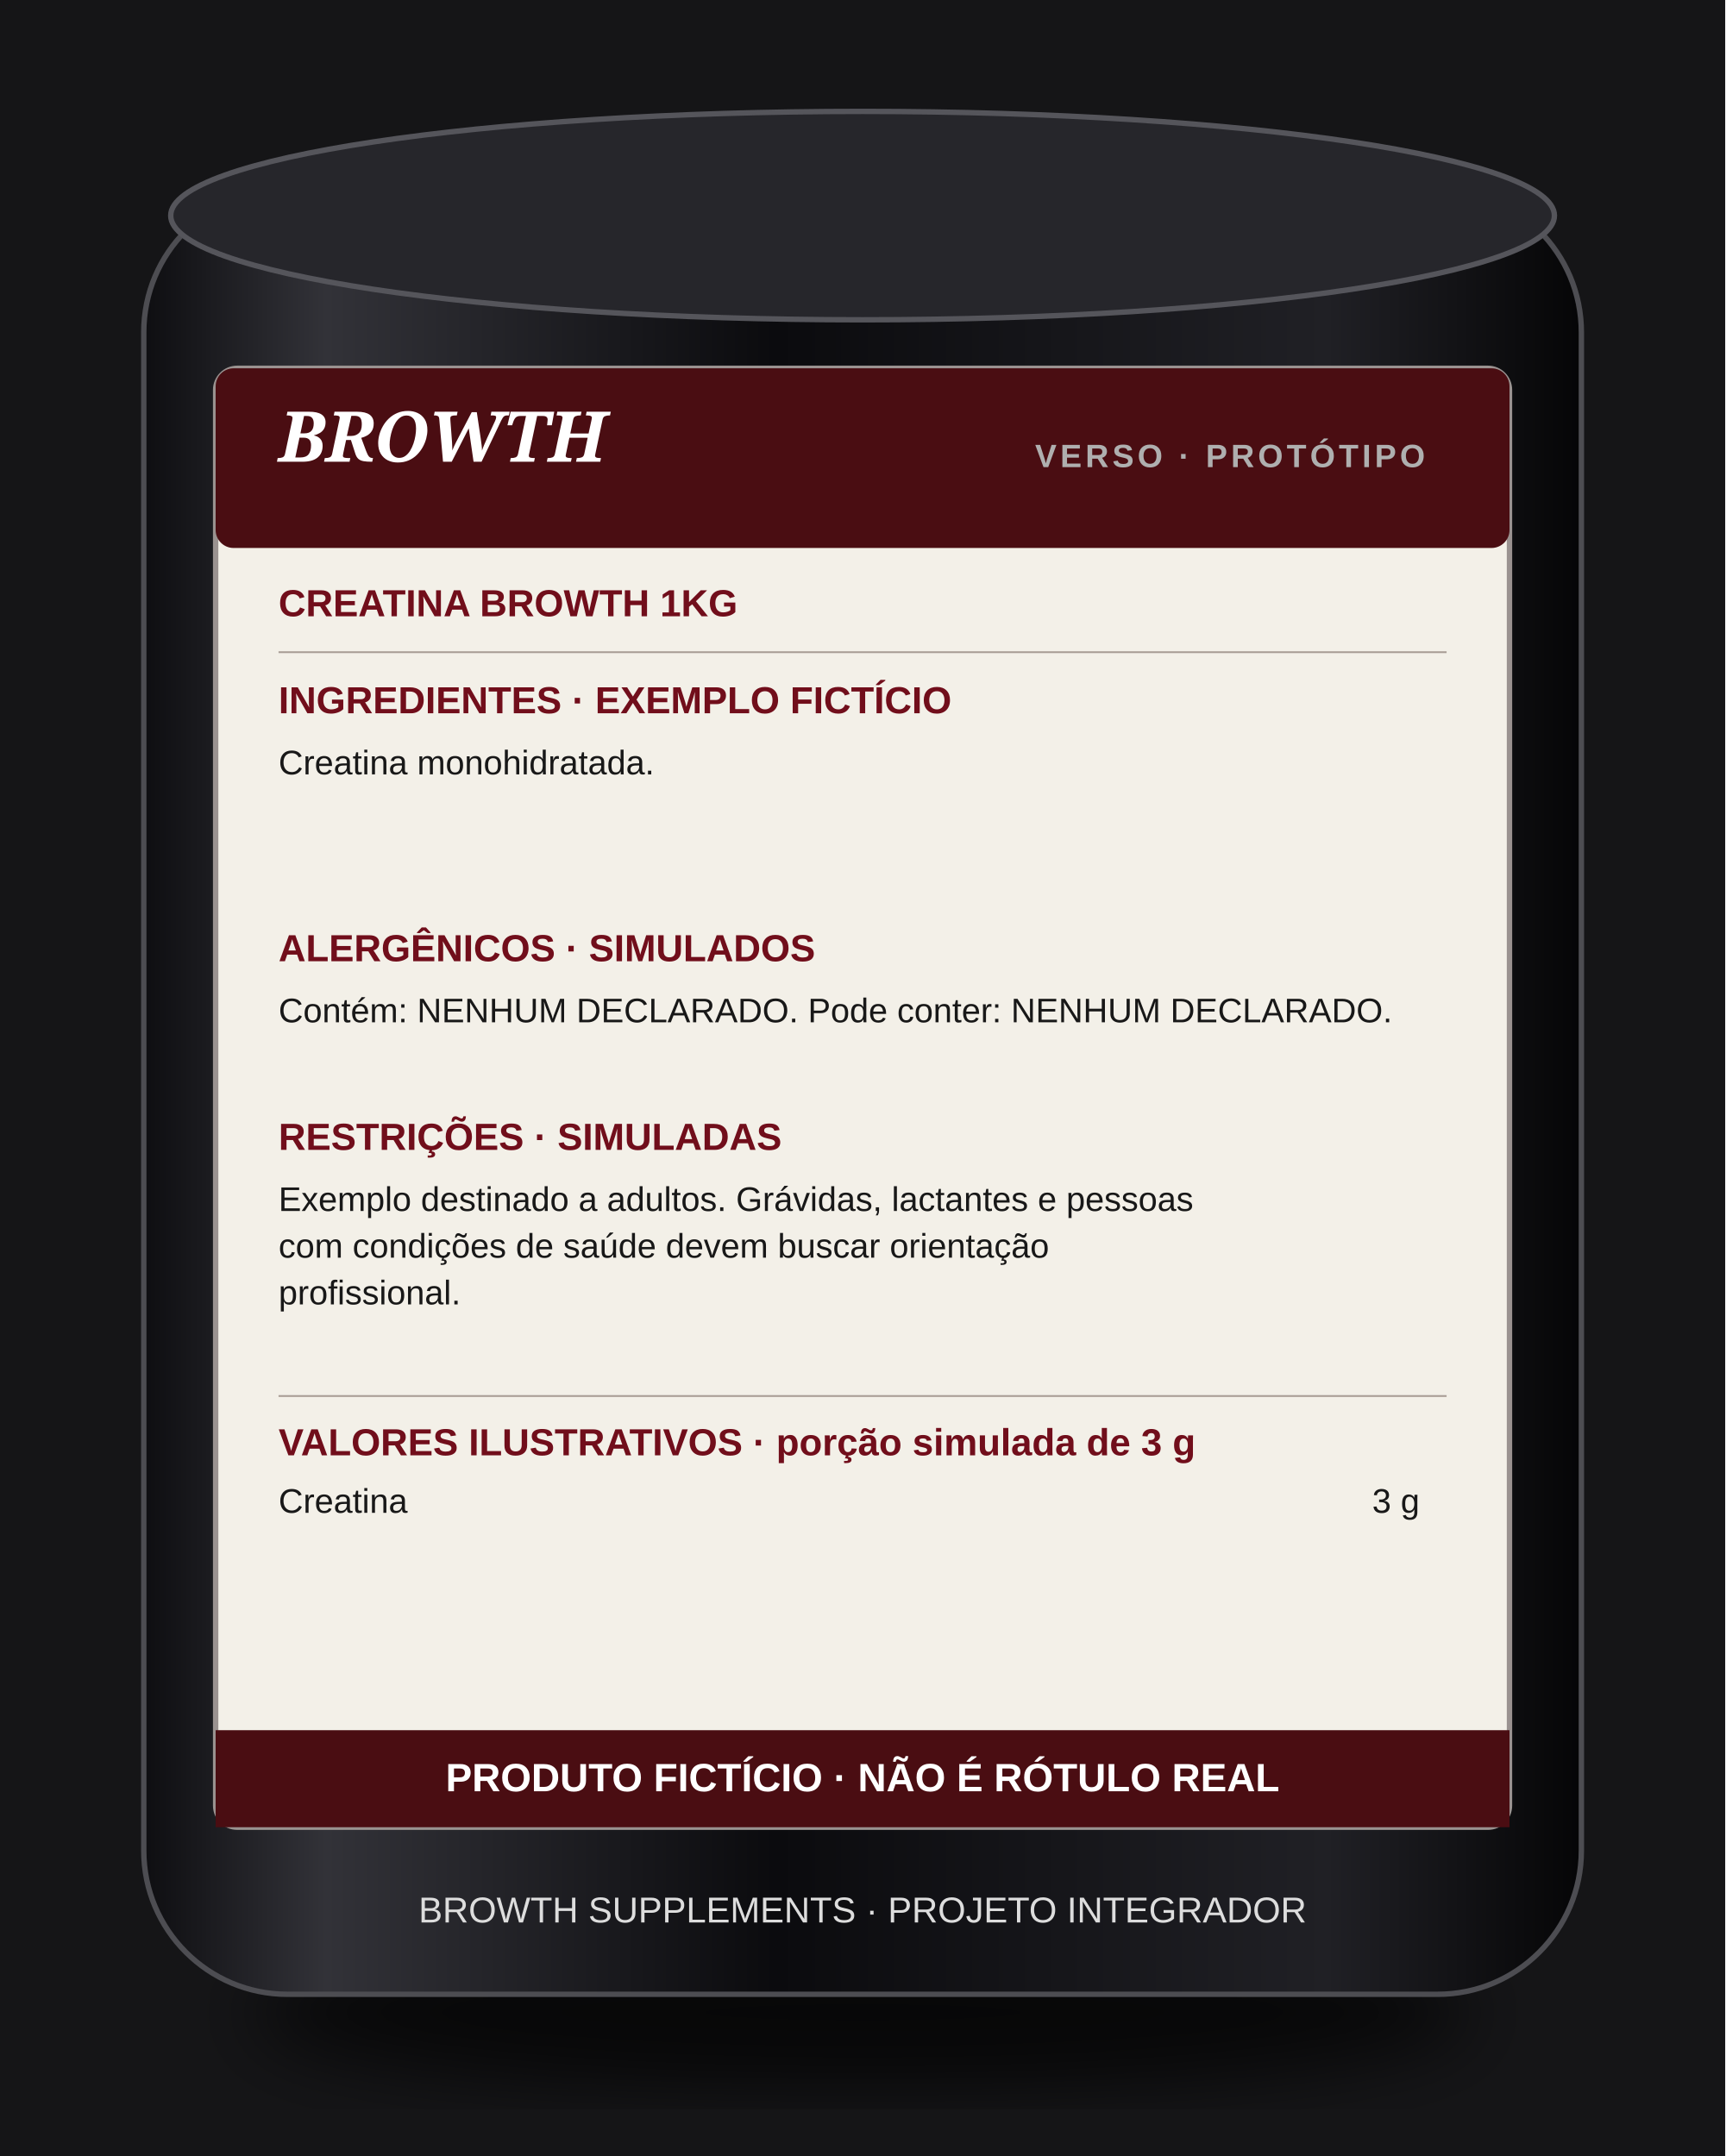
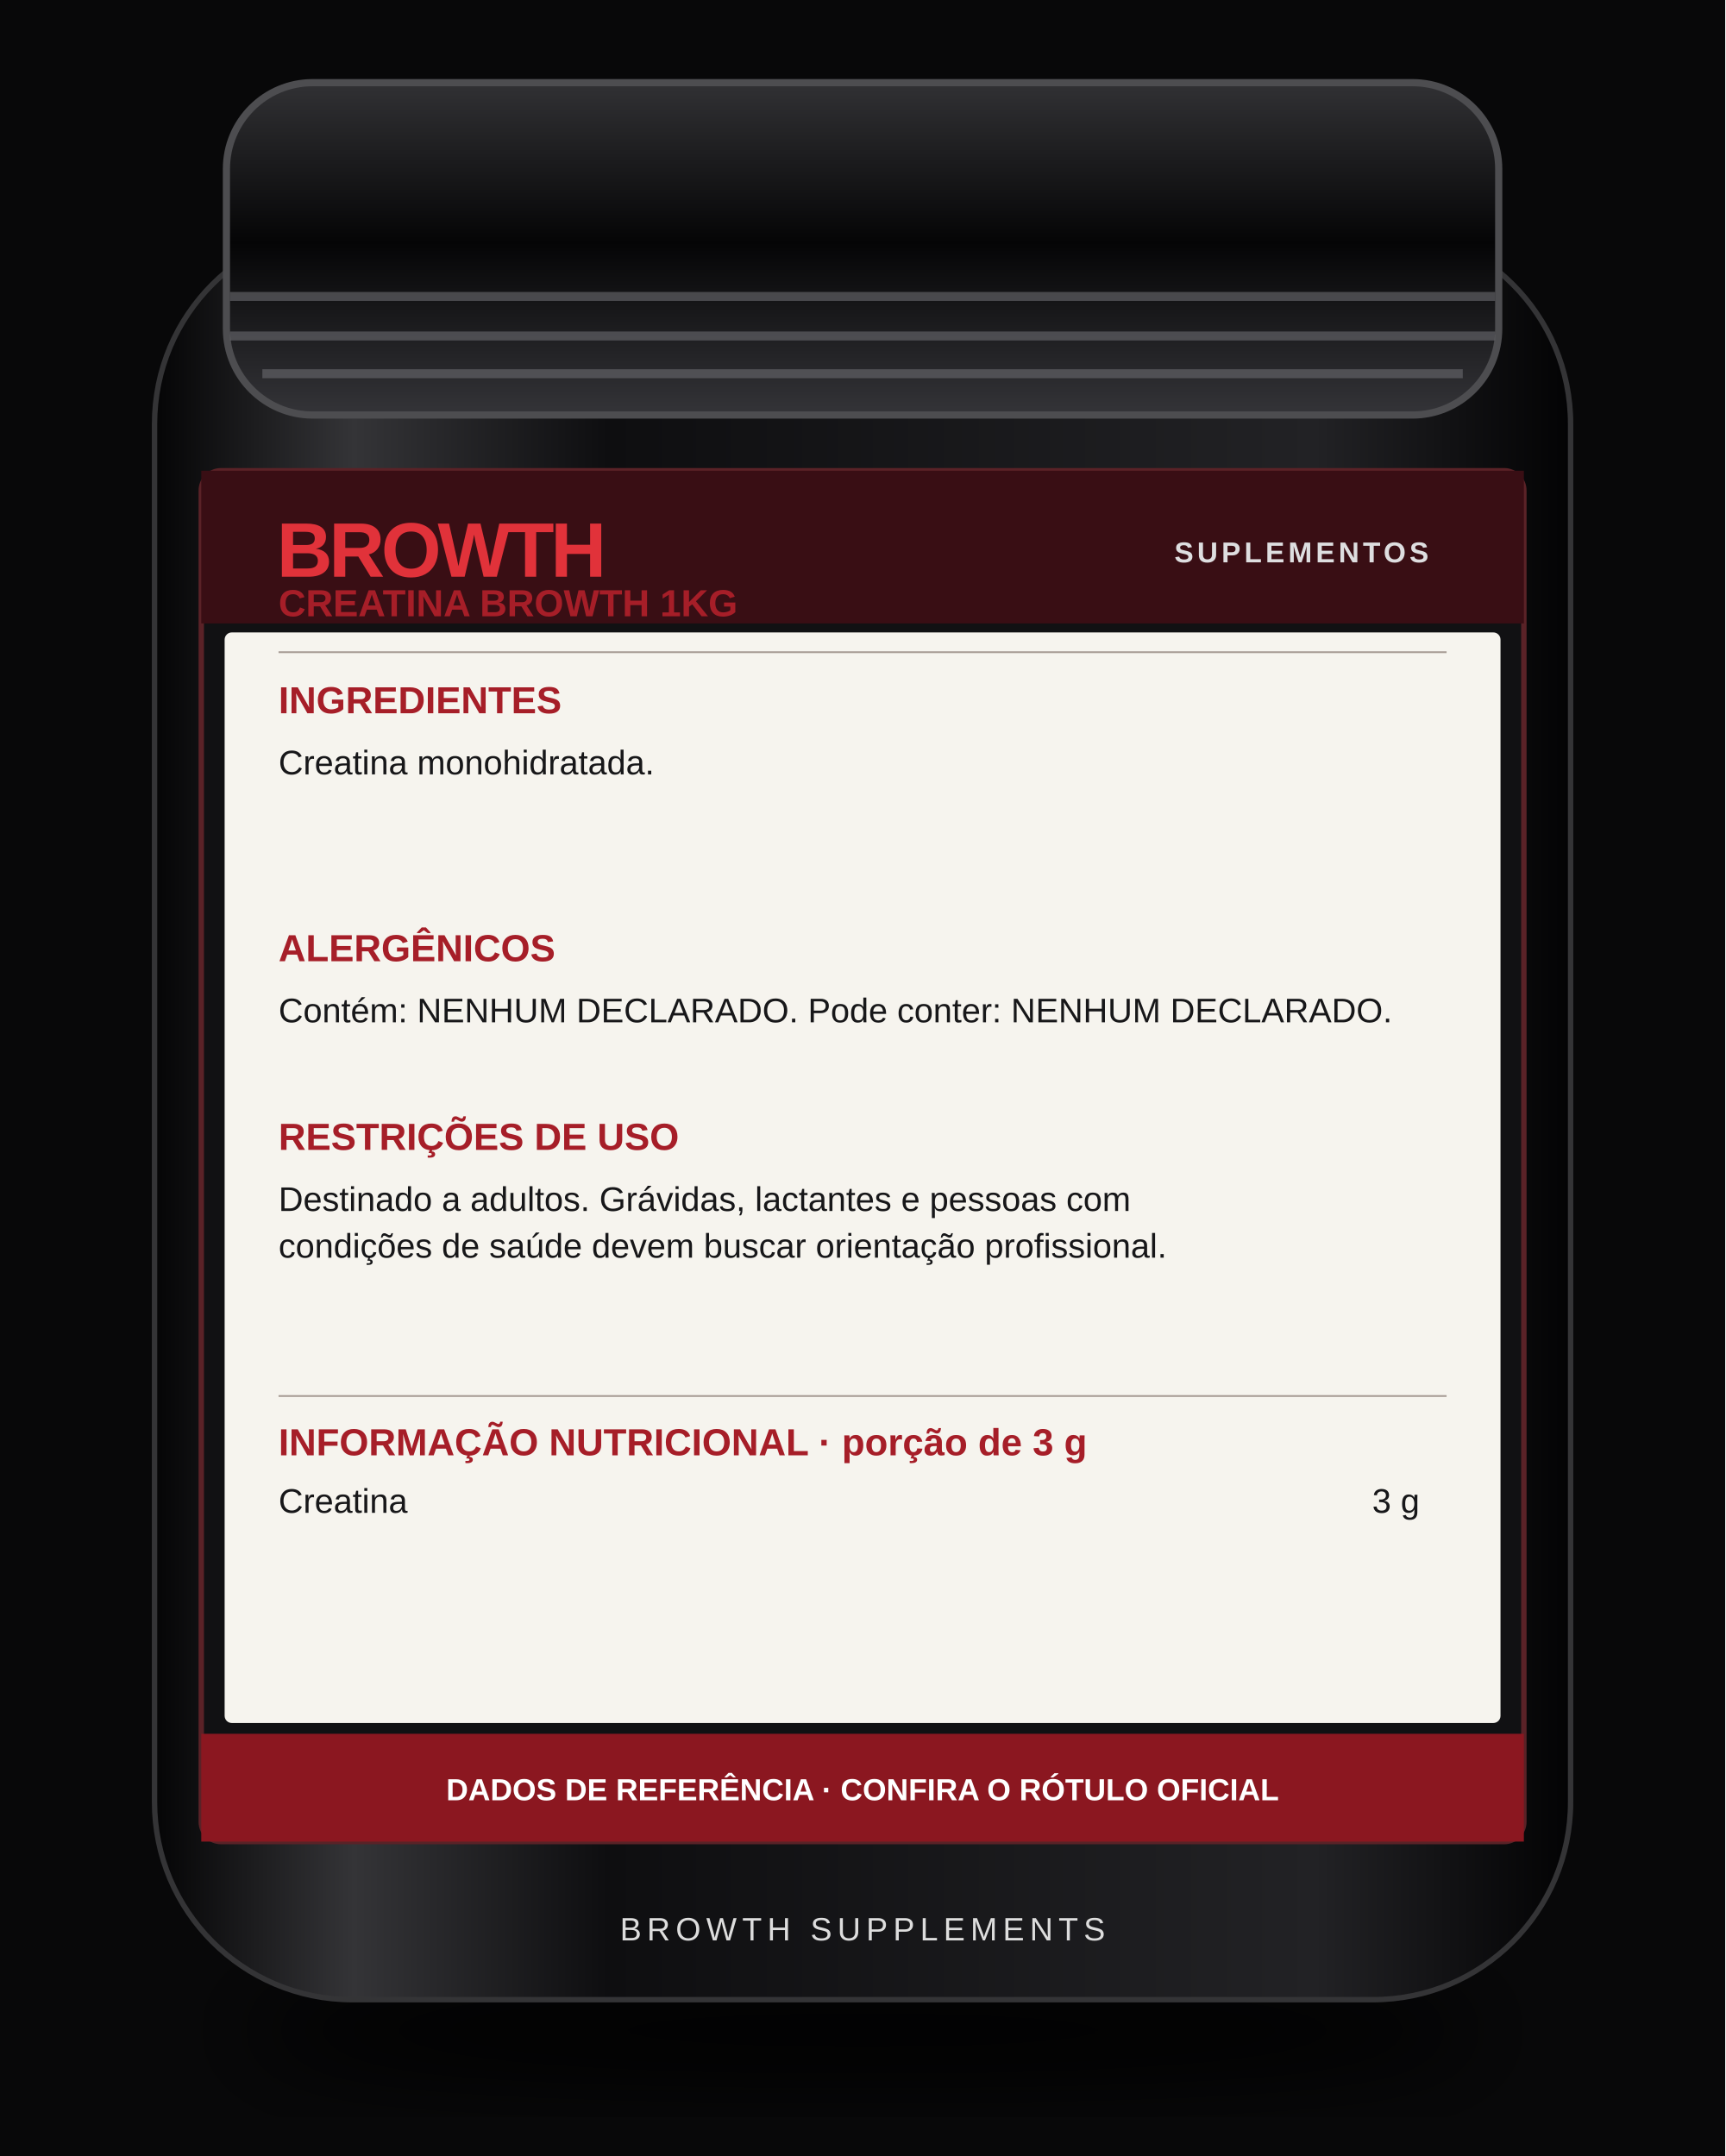
<svg xmlns="http://www.w3.org/2000/svg" width="960" height="1200" viewBox="0 0 960 1200" role="img" aria-label="Mockup ilustrativo do verso de CREATINA BROWTH 1KG">
  <defs>
    <linearGradient id="tub">
-       <stop stop-color="#0d0d10" />
-       <stop offset=".13" stop-color="#323238" />
-       <stop offset=".44" stop-color="#0b0b0e" />
-       <stop offset=".82" stop-color="#202025" />
-       <stop offset="1" stop-color="#050506" />
+       <stop stop-color="#050506" />
+       <stop offset=".14" stop-color="#343437" />
+       <stop offset=".32" stop-color="#0e0e10" />
+       <stop offset=".82" stop-color="#222225" />
+       <stop offset="1" stop-color="#030304" />
+     </linearGradient>
+     <linearGradient id="lid" x2="0" y2="1">
+       <stop stop-color="#313134" />
+       <stop offset=".48" stop-color="#050506" />
+       <stop offset="1" stop-color="#343438" />
    </linearGradient>
    <filter id="shadow">
-       <feGaussianBlur stdDeviation="20" />
+       <feGaussianBlur stdDeviation="26" />
    </filter>
  </defs>
-   <style>.body{font-family:Arial,sans-serif;fill:#181818}.head{font:700 21px Arial,sans-serif;fill:#710e1b}.meta{font:700 18px Arial,sans-serif;letter-spacing:2px;fill:#afafaf}</style>
-   <rect width="960" height="1200" fill="#151517" />
-   <ellipse cx="480" cy="1120" rx="340" ry="45" fill="#000" opacity=".65" filter="url(#shadow)" />
-   <rect x="80" y="105" width="800" height="1005" rx="80" fill="url(#tub)" stroke="#4d4d52" stroke-width="3" />
-   <ellipse cx="480" cy="120" rx="385" ry="58" fill="#26262b" stroke="#55555b" stroke-width="3" />
-   <rect x="120" y="205" width="720" height="812" rx="12" fill="#f3f0e8" stroke="#9a9290" stroke-width="3" />
-   <rect x="120" y="205" width="720" height="100" rx="10" fill="#4a0d12" />
-   <text x="155" y="257" fill="#fff" font-family="Georgia,serif" font-size="39" font-style="italic" font-weight="bold">BROWTH</text>
-   <text x="793" y="260" class="meta" text-anchor="end">VERSO · PROTÓTIPO</text>
+   <style>.body{font-family:Arial,sans-serif;fill:#171719}.head{font:700 21px Arial,sans-serif;fill:#a61e28}.meta{font:700 16px Arial,sans-serif;letter-spacing:2px;fill:#dedee0}</style>
+   <rect width="960" height="1200" fill="#080809" />
+   <ellipse cx="480" cy="1130" rx="350" ry="40" fill="#000" opacity=".8" filter="url(#shadow)" />
+   <rect x="86" y="126" width="788" height="987" rx="110" fill="url(#tub)" stroke="#343436" stroke-width="3" />
+   <rect x="126" y="46" width="708" height="185" rx="48" fill="url(#lid)" stroke="#4d4d50" stroke-width="4" />
+   <path d="M128 165h704M128 187h704M146 208h668" stroke="#66666a" stroke-opacity=".65" stroke-width="5" />
+   <rect x="112" y="262" width="736" height="763" rx="11" fill="#111113" stroke="#5a2227" stroke-width="3" />
+   <path d="M112 262h736v85H112z" fill="#390e14" />
+   <text x="154" y="321" fill="#e1323a" font-family="Arial,sans-serif" font-size="43" font-weight="900" letter-spacing="-2">BROWTH</text>
+   <text x="795" y="313" class="meta" text-anchor="end">SUPLEMENTOS</text>
+   <rect x="125" y="352" width="710" height="607" rx="4" fill="#f6f4ee" />
  <text x="155" y="343" class="head" font-size="27">CREATINA BROWTH 1KG</text>
  <line x1="155" y1="363" x2="805" y2="363" stroke="#a89d95" />
-   <text x="155" y="397" class="head">INGREDIENTES · EXEMPLO FICTÍCIO</text>
+   <text x="155" y="397" class="head">INGREDIENTES</text>
  <text x="155" y="431" class="body" font-size="19">Creatina monohidratada.</text>
-   <text x="155" y="535" class="head">ALERGÊNICOS · SIMULADOS</text>
+   <text x="155" y="535" class="head">ALERGÊNICOS</text>
  <text x="155" y="569" class="body" font-size="19">Contém: NENHUM DECLARADO. Pode conter: NENHUM DECLARADO.</text>
-   <text x="155" y="640" class="head">RESTRIÇÕES · SIMULADAS</text>
-   <text x="155" y="674" class="body" font-size="19">Exemplo destinado a adultos. Grávidas, lactantes e pessoas</text>
-   <text x="155" y="700" class="body" font-size="19">com condições de saúde devem buscar orientação</text>
-   <text x="155" y="726" class="body" font-size="19">profissional.</text>
+   <text x="155" y="640" class="head">RESTRIÇÕES DE USO</text>
+   <text x="155" y="674" class="body" font-size="19">Destinado a adultos. Grávidas, lactantes e pessoas com</text>
+   <text x="155" y="700" class="body" font-size="19">condições de saúde devem buscar orientação profissional.</text>
  <line x1="155" y1="777" x2="805" y2="777" stroke="#a89d95" />
-   <text x="155" y="810" class="head">VALORES ILUSTRATIVOS · porção simulada de 3 g</text>
+   <text x="155" y="810" class="head">INFORMAÇÃO NUTRICIONAL · porção de 3 g</text>
  <text x="155" y="842" class="body" font-size="19">Creatina</text>
  <text x="790" y="842" class="body" text-anchor="end" font-size="19">3 g</text>
-   <rect x="120" y="963" width="720" height="54" fill="#4a0d12" />
-   <text x="480" y="997" fill="#fff" text-anchor="middle" font-family="Arial,sans-serif" font-size="22" font-weight="bold">PRODUTO FICTÍCIO · NÃO É RÓTULO REAL</text>
-   <text x="480" y="1070" fill="#ddd" text-anchor="middle" font-family="Arial,sans-serif" font-size="20">BROWTH SUPPLEMENTS · PROJETO INTEGRADOR</text>
+   <rect x="112" y="965" width="736" height="60" fill="#8b1720" />
+   <text x="480" y="1002" fill="#fff" text-anchor="middle" font-family="Arial,sans-serif" font-size="17" font-weight="bold">DADOS DE REFERÊNCIA · CONFIRA O RÓTULO OFICIAL</text>
+   <text x="480" y="1080" fill="#ddd" text-anchor="middle" font-family="Arial,sans-serif" font-size="18" letter-spacing="3">BROWTH SUPPLEMENTS</text>
</svg>
